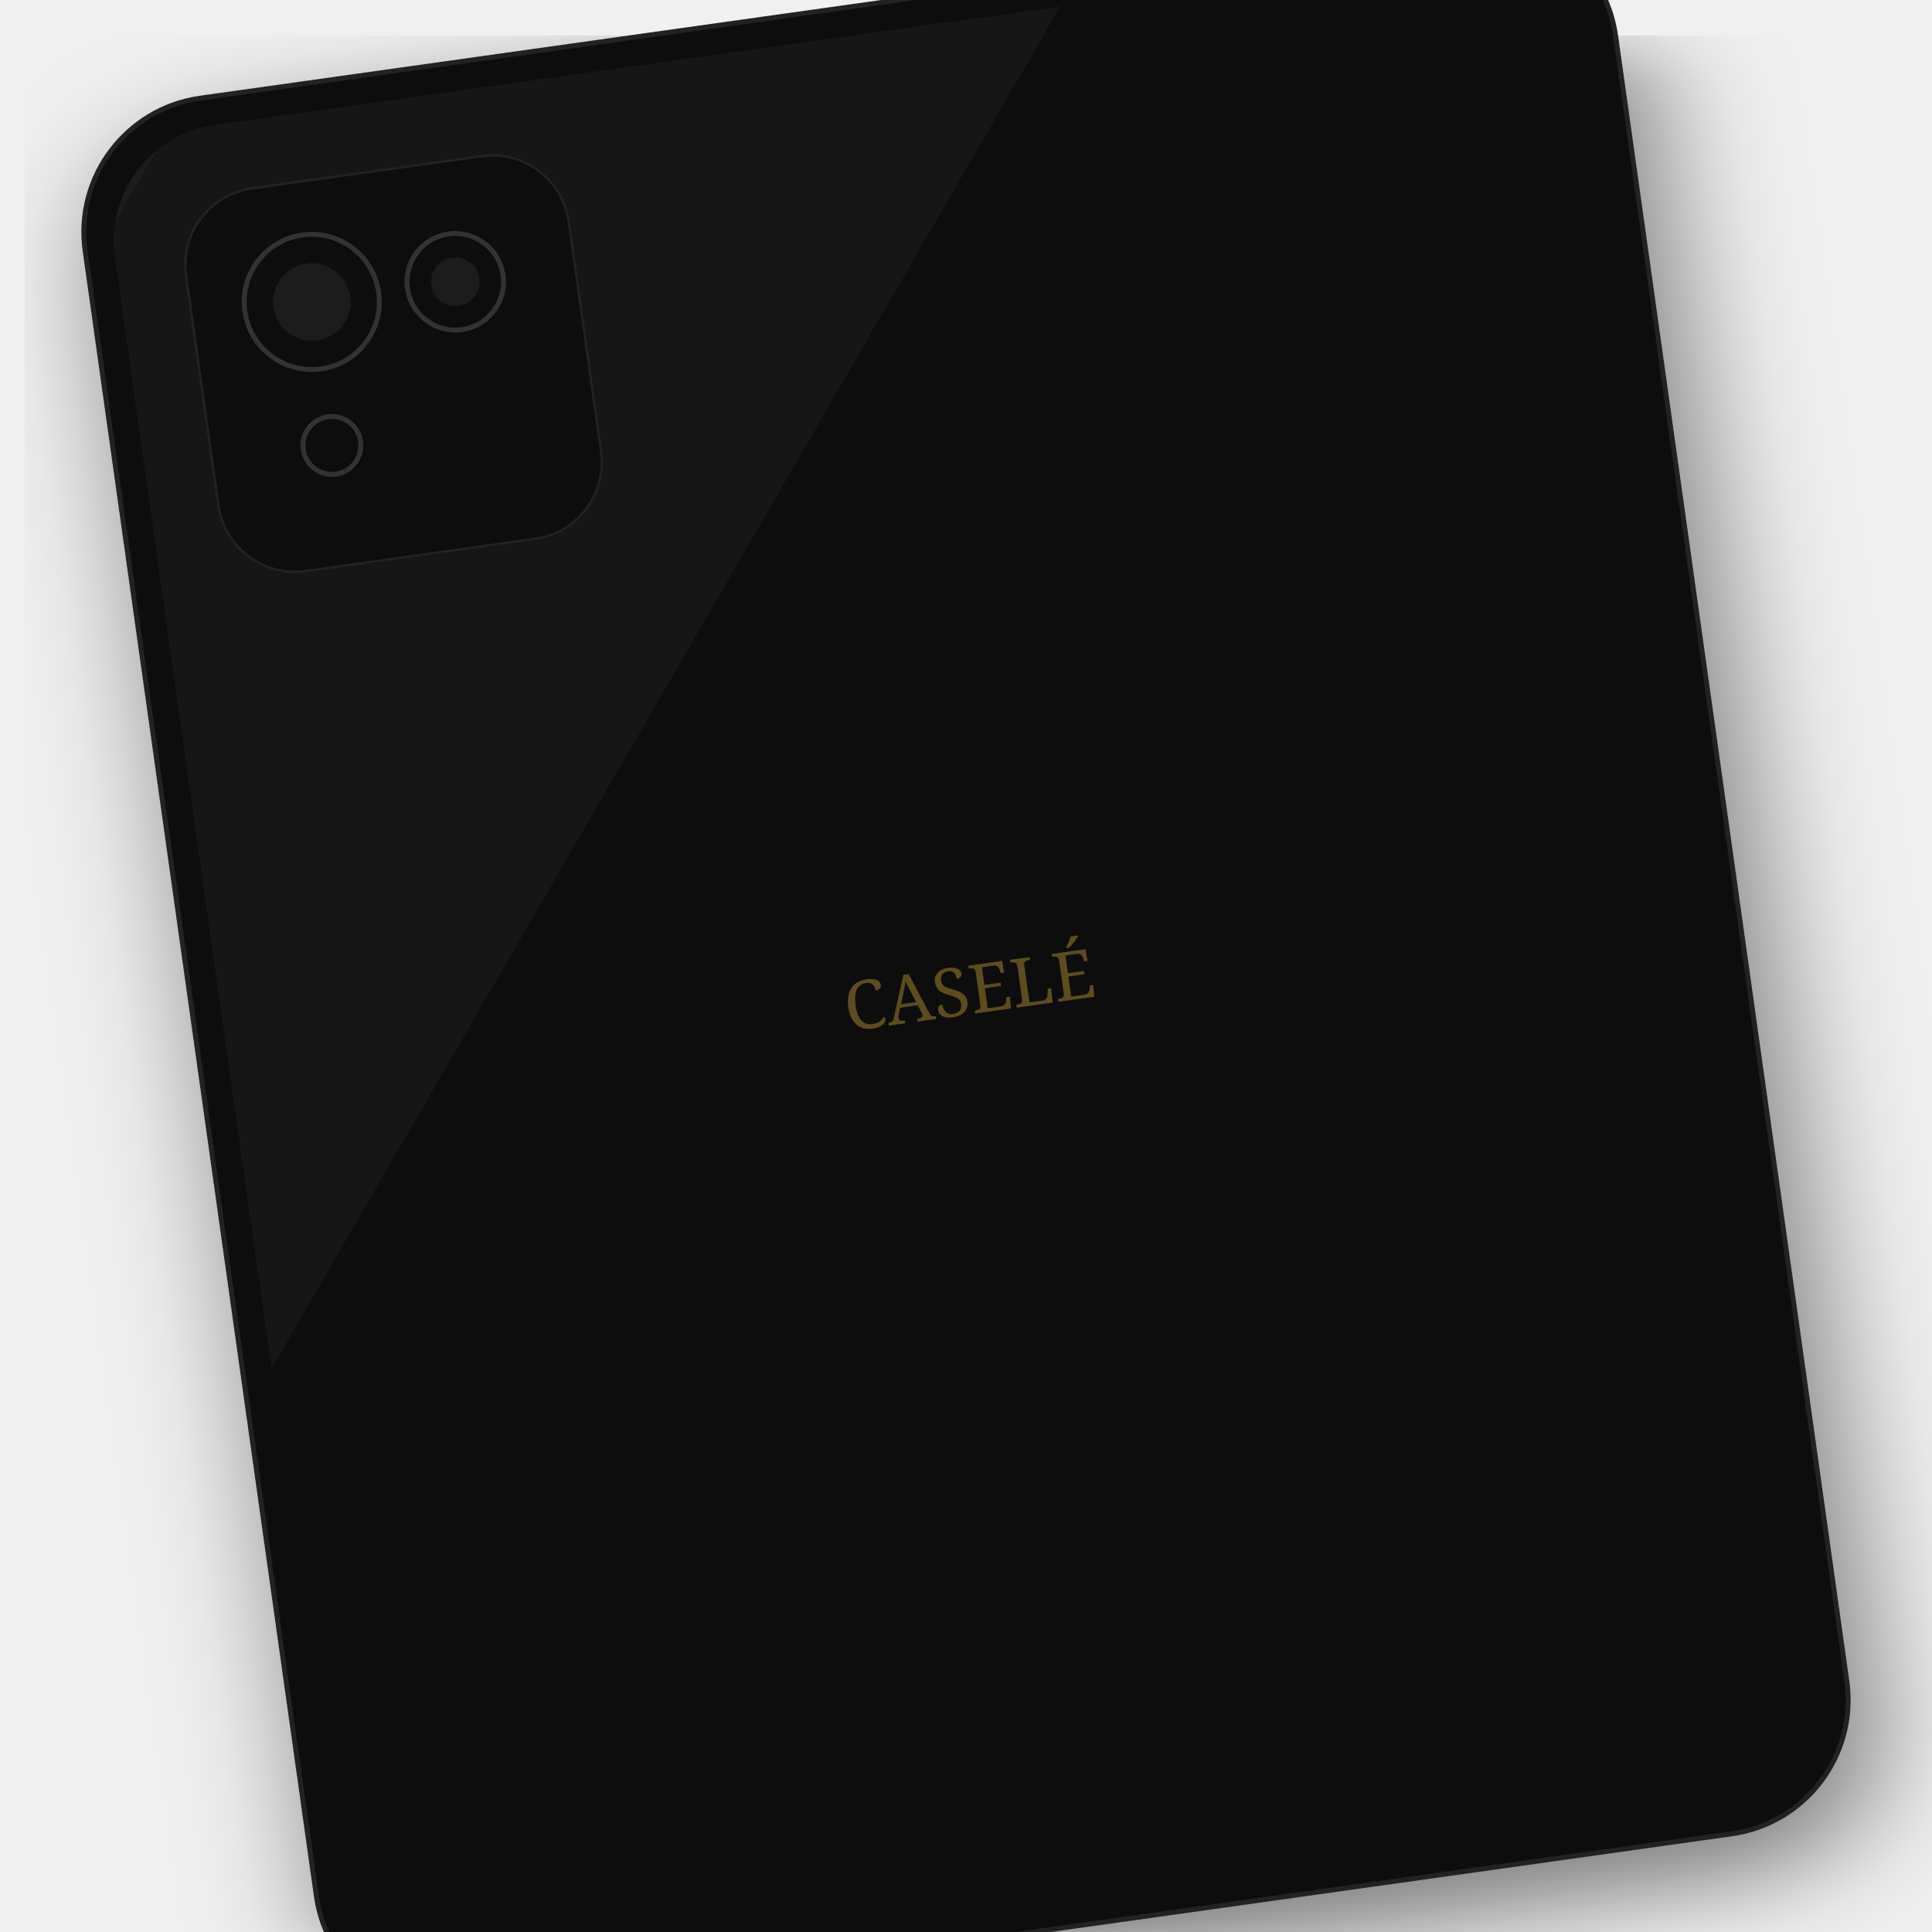
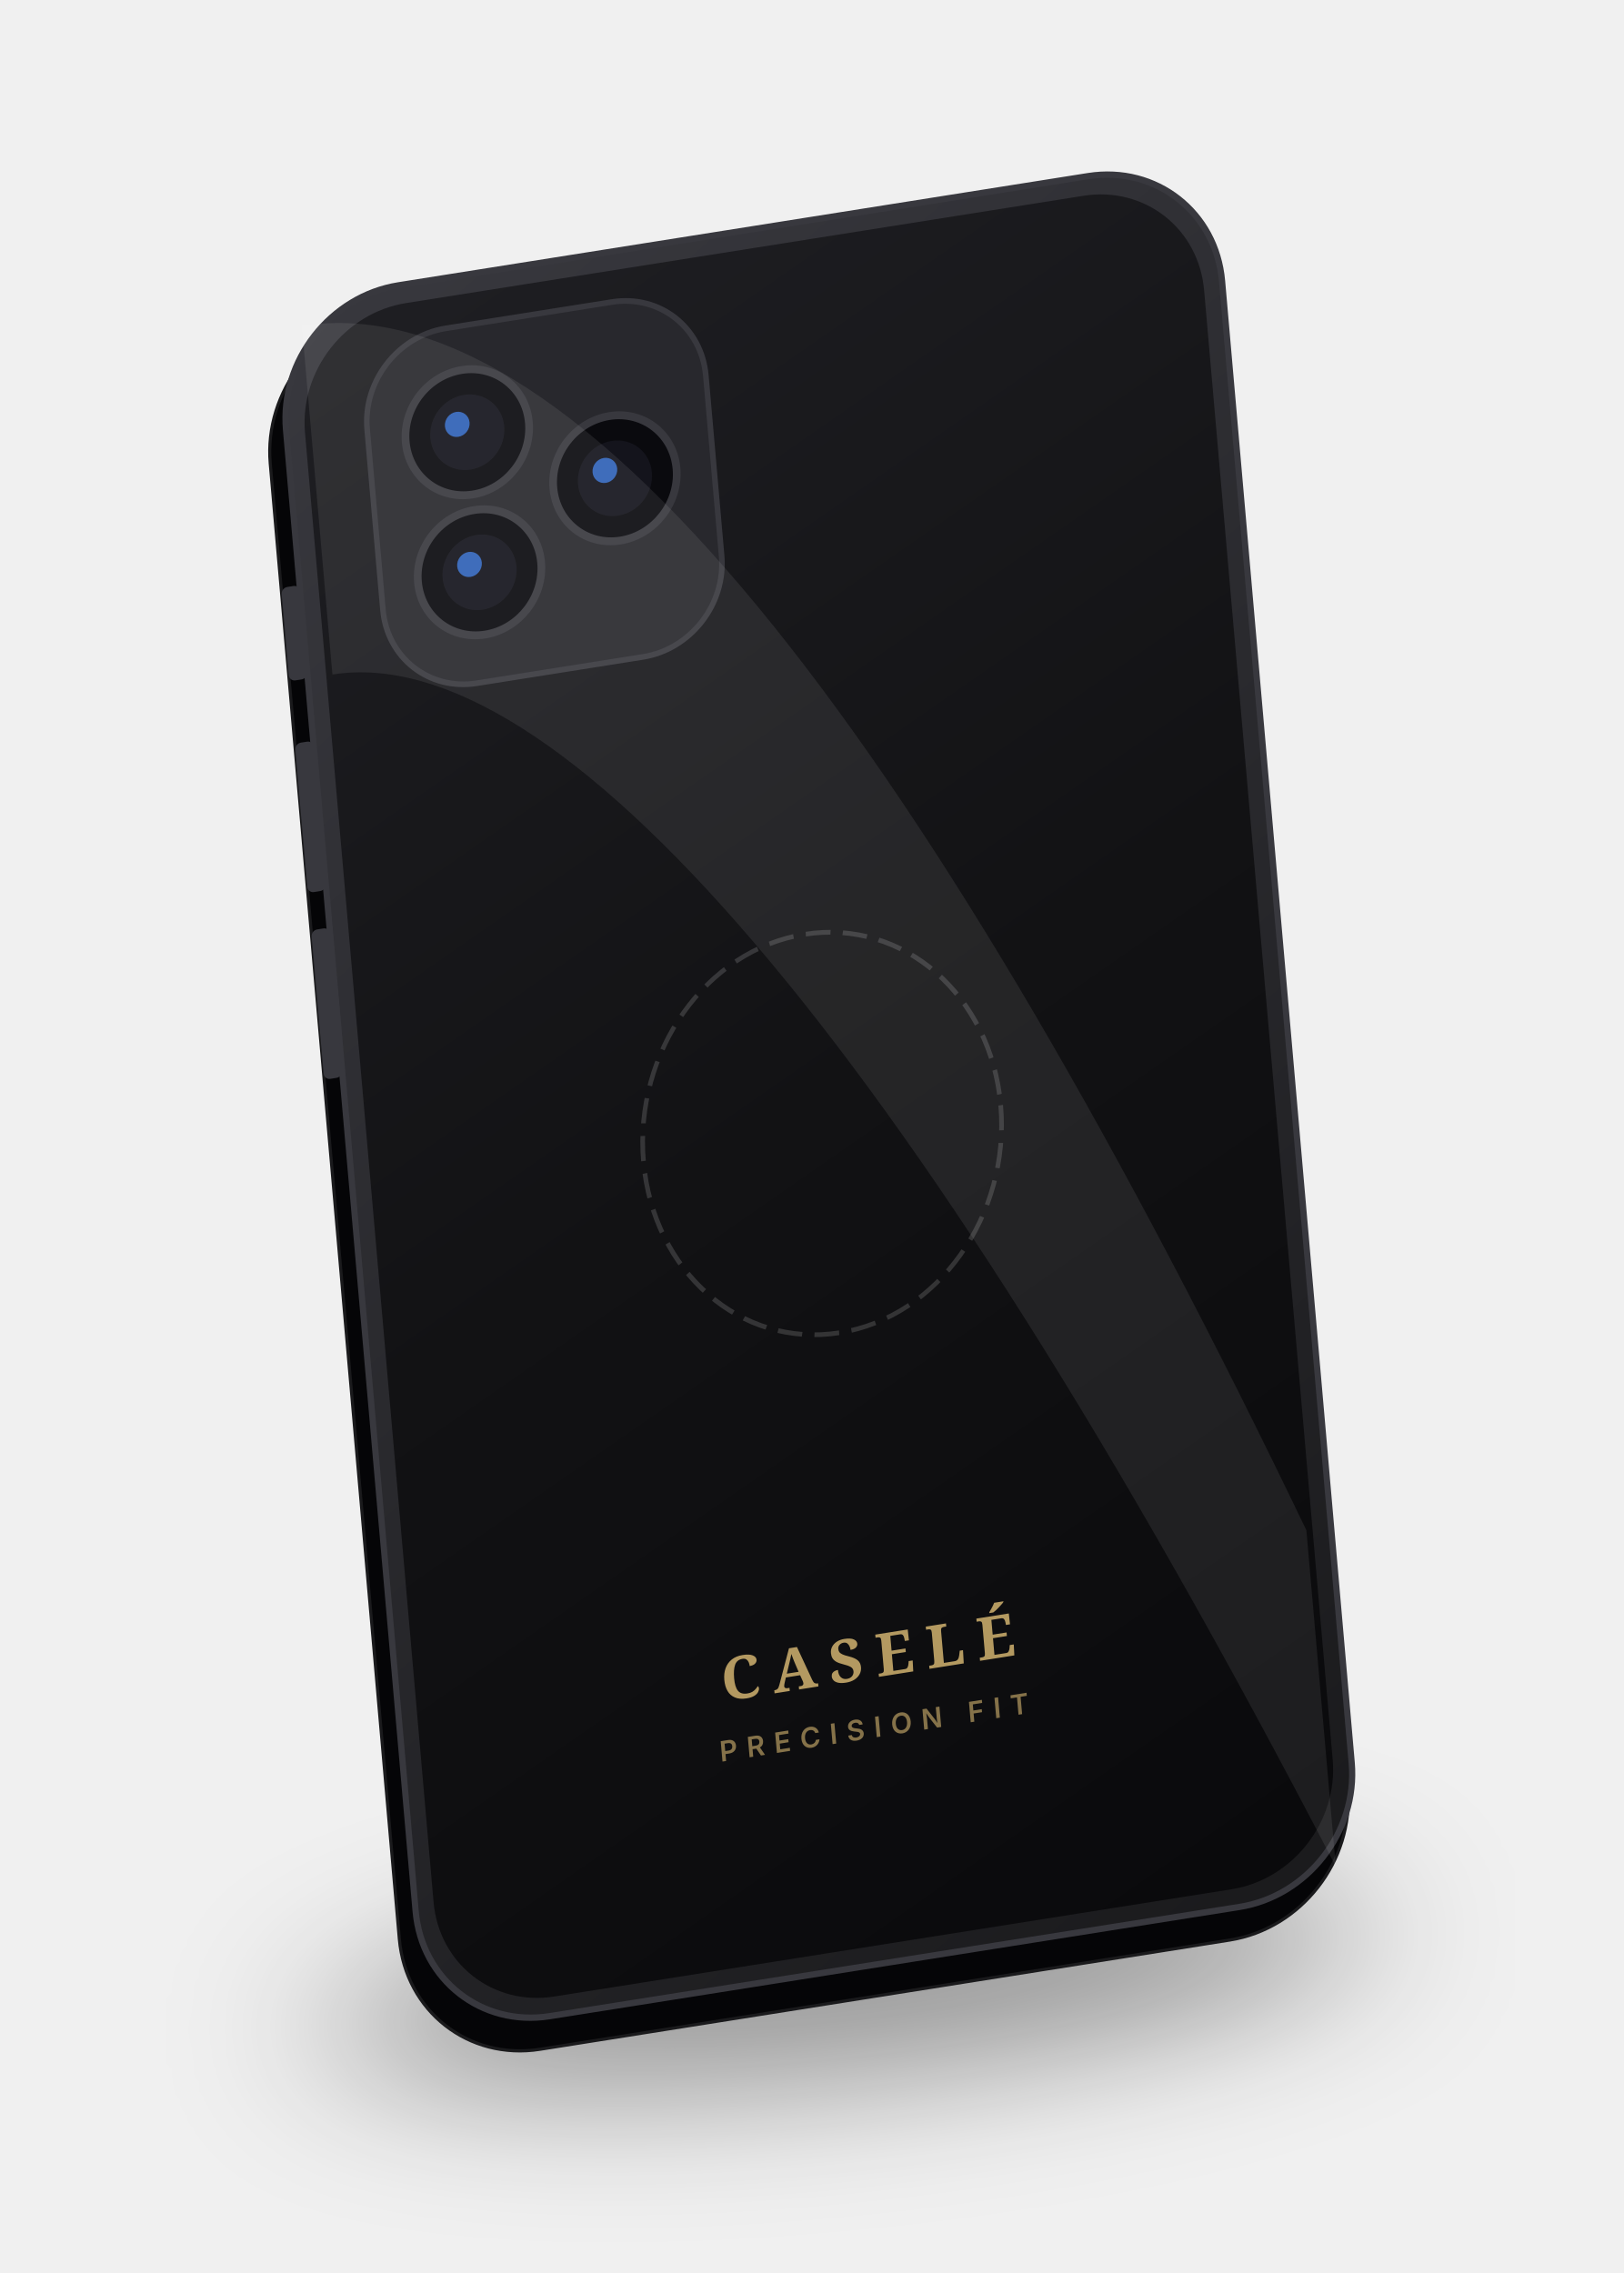
- <svg xmlns="http://www.w3.org/2000/svg" viewBox="0 0 400 400">
+ <svg xmlns="http://www.w3.org/2000/svg" viewBox="0 0 500 700" fill="none">
  <defs>
-     <linearGradient id="bg" x1="0%" y1="0%" x2="100%" y2="100%">
-       <stop offset="0%" style="stop-color:#0D0D0D" />
-       <stop offset="100%" style="stop-color:#1a1a1a" />
+     <filter id="angleShadow_midnight-black_angle" x="40" y="540" width="420" height="140" filterUnits="userSpaceOnUse">
+       <feGaussianBlur stdDeviation="24" />
+       <feColorMatrix type="matrix" values="0 0 0 0 0   0 0 0 0 0   0 0 0 0 0  0 0 0 0.38 0" />
+     </filter>
+     <linearGradient id="bodyAngleGrad_midnight-black_angle" x1="120" y1="80" x2="380" y2="600" gradientUnits="userSpaceOnUse">
+       <stop offset="0%" stop-color="#1E1E22" />
+       <stop offset="50%" stop-color="#121214" />
+       <stop offset="100%" stop-color="#0A0A0C" />
    </linearGradient>
-     <linearGradient id="case" x1="0%" y1="0%" x2="100%" y2="100%">
-       <stop offset="0%" style="stop-color:#1a1a1a" />
-       <stop offset="50%" style="stop-color:#0D0D0D" />
-       <stop offset="100%" style="stop-color:#111111" />
+     <linearGradient id="rimGrad_midnight-black_angle" x1="80" y1="80" x2="420" y2="600" gradientUnits="userSpaceOnUse">
+       <stop offset="0%" stop-color="#38383E" />
+       <stop offset="100%" stop-color="#1A1A1C" />
    </linearGradient>
-     <filter id="shadow1" x="-20%" y="-20%" width="140%" height="140%">
-       <feDropShadow dx="4" dy="8" stdDeviation="12" flood-color="#000" flood-opacity="0.5" />
-     </filter>
  </defs>
-   <g transform="translate(200,200) rotate(-8) translate(-160,-200)" filter="url(#shadow1)">
-     <rect x="0" y="0" width="320" height="400" rx="28" fill="#111" stroke="#222" stroke-width="1" />
-     <rect x="6" y="6" width="308" height="388" rx="24" fill="url(#case)" />
-     <rect x="20" y="20" width="80" height="80" rx="16" fill="#0D0D0D" stroke="#222" stroke-width="0.5" />
-     <circle cx="45" cy="45" r="14" fill="#111" stroke="#333" stroke-width="1" />
-     <circle cx="45" cy="45" r="8" fill="#1a1a1a" />
-     <circle cx="75" cy="45" r="10" fill="#111" stroke="#333" stroke-width="1" />
-     <circle cx="75" cy="45" r="5" fill="#1a1a1a" />
-     <circle cx="45" cy="75" r="6" fill="#111" stroke="#333" stroke-width="1" />
-     <text x="160" y="210" text-anchor="middle" fill="#D4AF37" font-size="14" font-family="Georgia, serif" opacity="0.4">CASELÉ</text>
+   <ellipse cx="260" cy="610" rx="160" ry="30" fill="#000000" filter="url(#angleShadow_midnight-black_angle)" transform="rotate(-6 260 610)" />
+   <g transform="translate(250, 335) rotate(-9) skewX(-4) scale(0.96) translate(-250, -335)">
+     <rect x="94" y="68" width="308" height="558" rx="42" fill="#050507" stroke="#1A1A1C" stroke-width="1" />
+     <rect x="100" y="60" width="304" height="556" rx="40" fill="url(#rimGrad_midnight-black_angle)" stroke="#38383E" stroke-width="2" />
+     <rect x="94" y="150" width="6" height="30" rx="2" fill="#38383E" />
+     <rect x="94" y="200" width="6" height="48" rx="2" fill="#38383E" />
+     <rect x="94" y="260" width="6" height="48" rx="2" fill="#38383E" />
+     <rect x="106" y="66" width="292" height="544" rx="36" fill="url(#bodyAngleGrad_midnight-black_angle)" />
+     <g>
+       <rect x="126" y="76" width="110" height="114" rx="28" fill="#28282D" stroke="#38383E" stroke-width="1.8" />
+       <circle cx="158" cy="110" r="20" fill="#0A0A0E" stroke="#38383E" stroke-width="2.5" />
+       <circle cx="158" cy="110" r="12" fill="#14141C" />
+       <circle cx="155" cy="107" r="4" fill="#3B82F6" opacity="0.7" />
+       <circle cx="158" cy="155" r="20" fill="#0A0A0E" stroke="#38383E" stroke-width="2.5" />
+       <circle cx="158" cy="155" r="12" fill="#14141C" />
+       <circle cx="155" cy="152" r="4" fill="#3B82F6" opacity="0.7" />
+       <circle cx="204" cy="132" r="20" fill="#0A0A0E" stroke="#38383E" stroke-width="2.5" />
+       <circle cx="204" cy="132" r="12" fill="#14141C" />
+       <circle cx="201" cy="129" r="4" fill="#3B82F6" opacity="0.7" />
+     </g>
+     <ellipse cx="252" cy="350" rx="58" ry="64" stroke="#FFFFFF" stroke-width="1.5" stroke-dasharray="8 4" fill="none" opacity="0.15" />
+     <path d="M108 68 C 200 68, 300 240, 396 500 L396 608 C 280 320, 180 180, 108 180 Z" fill="#FFFFFF" opacity="0.08" />
+     <text x="252" y="525" text-anchor="middle" font-family="'Cinzel', serif" font-size="19" font-weight="700" fill="#C5A869" opacity="0.9" letter-spacing="4">CASELÉ</text>
+     <text x="252" y="544" text-anchor="middle" font-family="'Inter', sans-serif" font-size="9" font-weight="600" fill="#C5A869" opacity="0.65" letter-spacing="3">PRECISION FIT</text>
  </g>
</svg>
